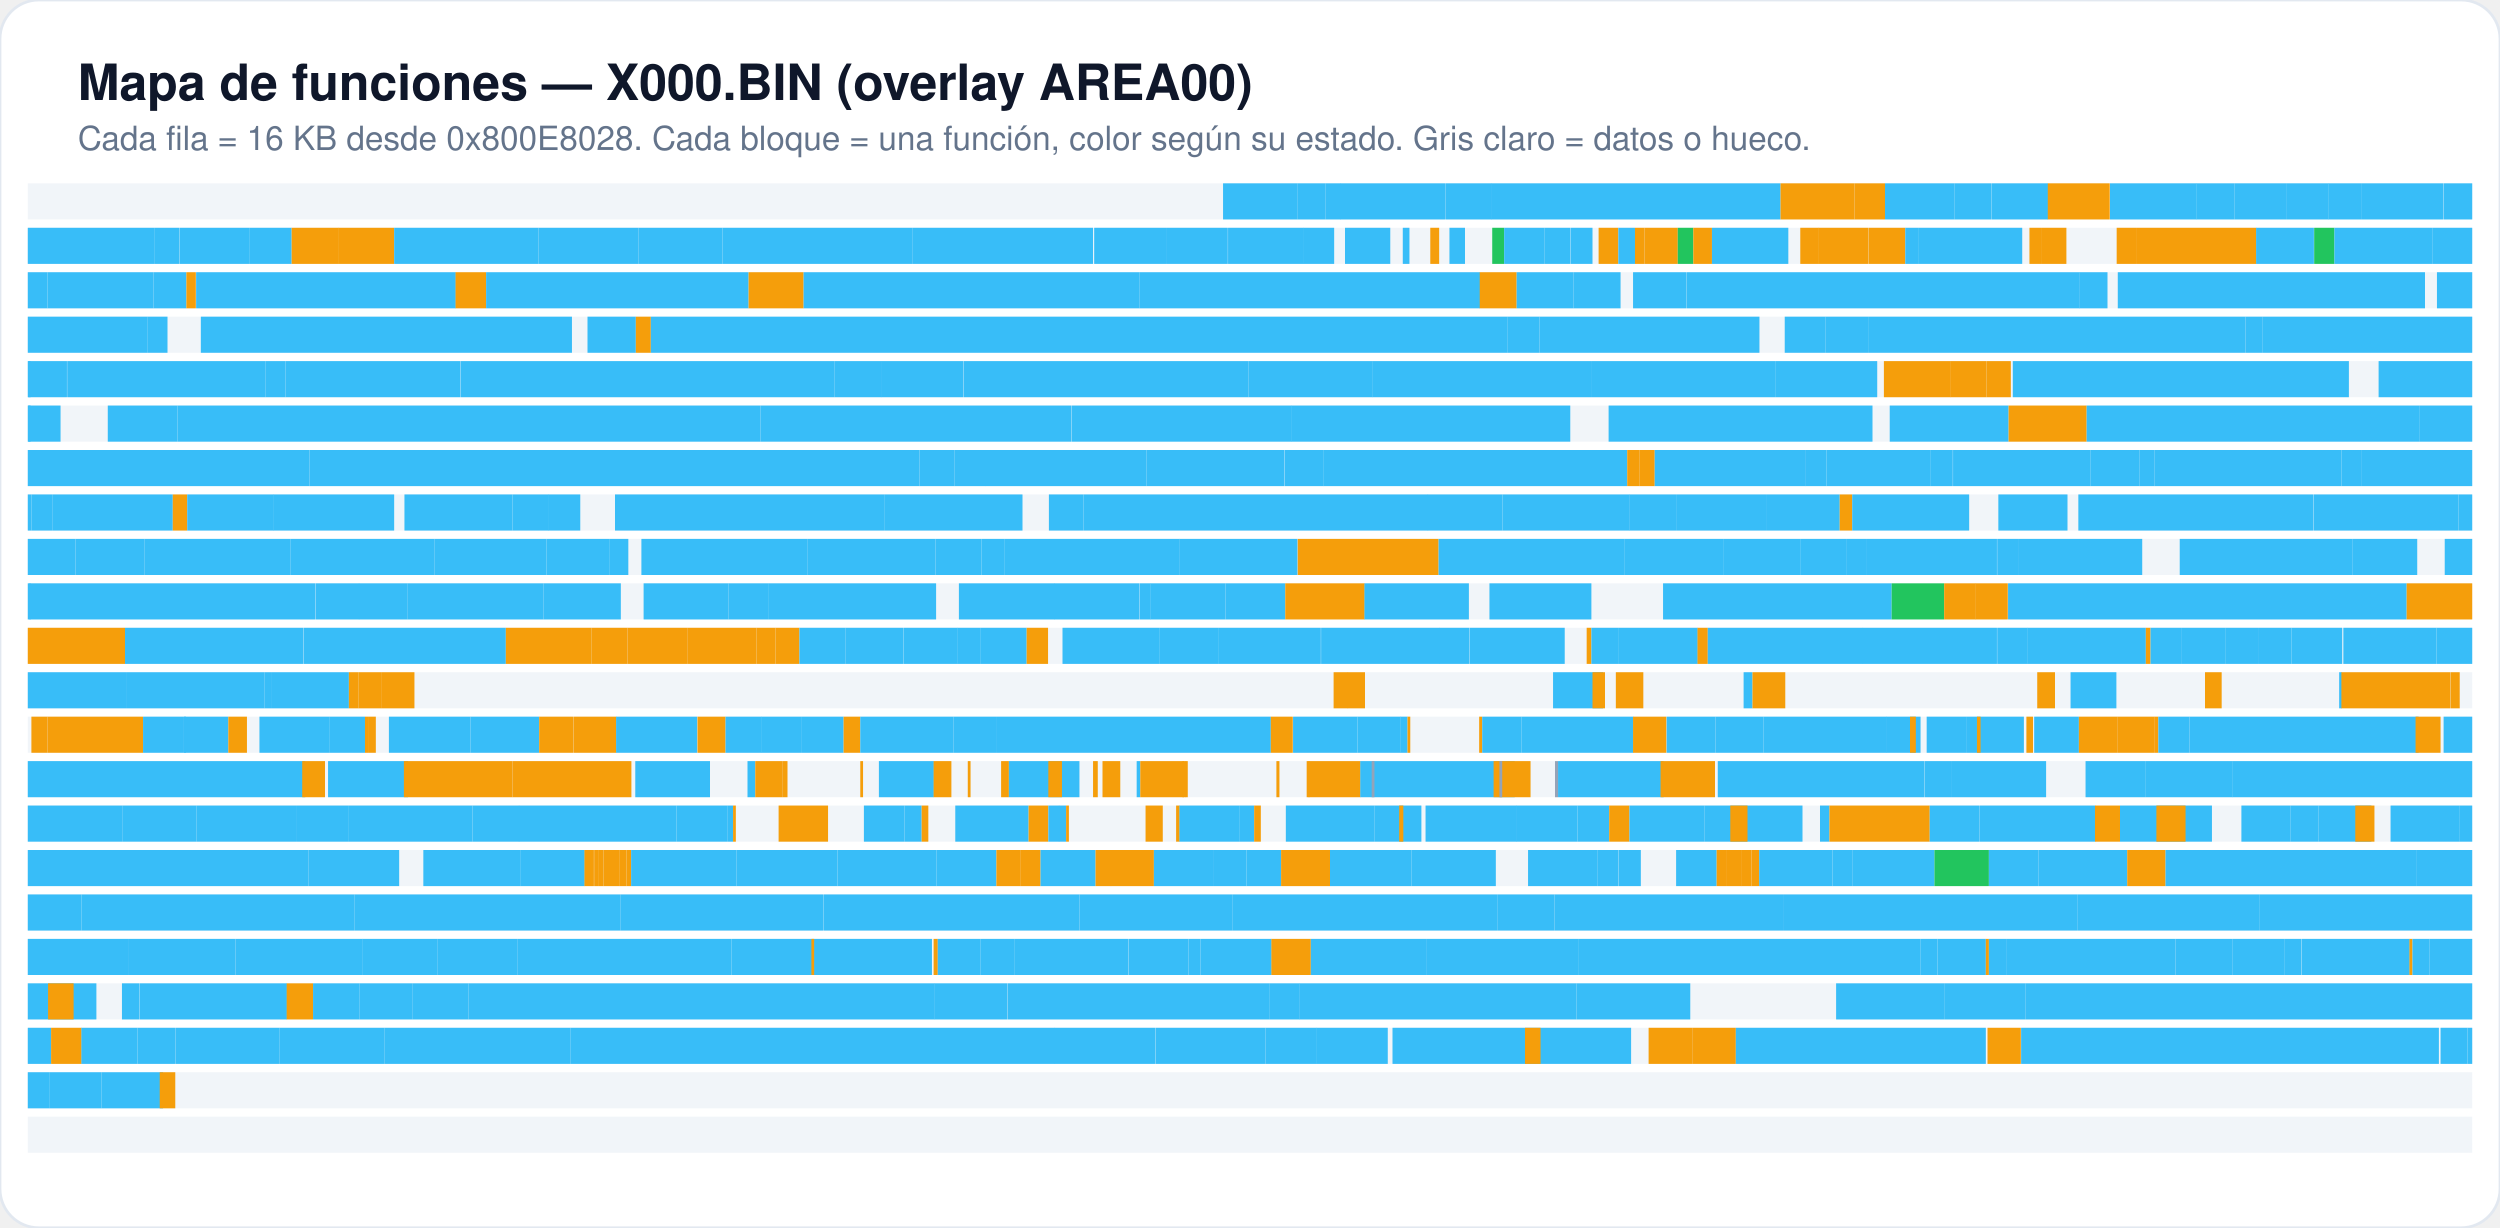
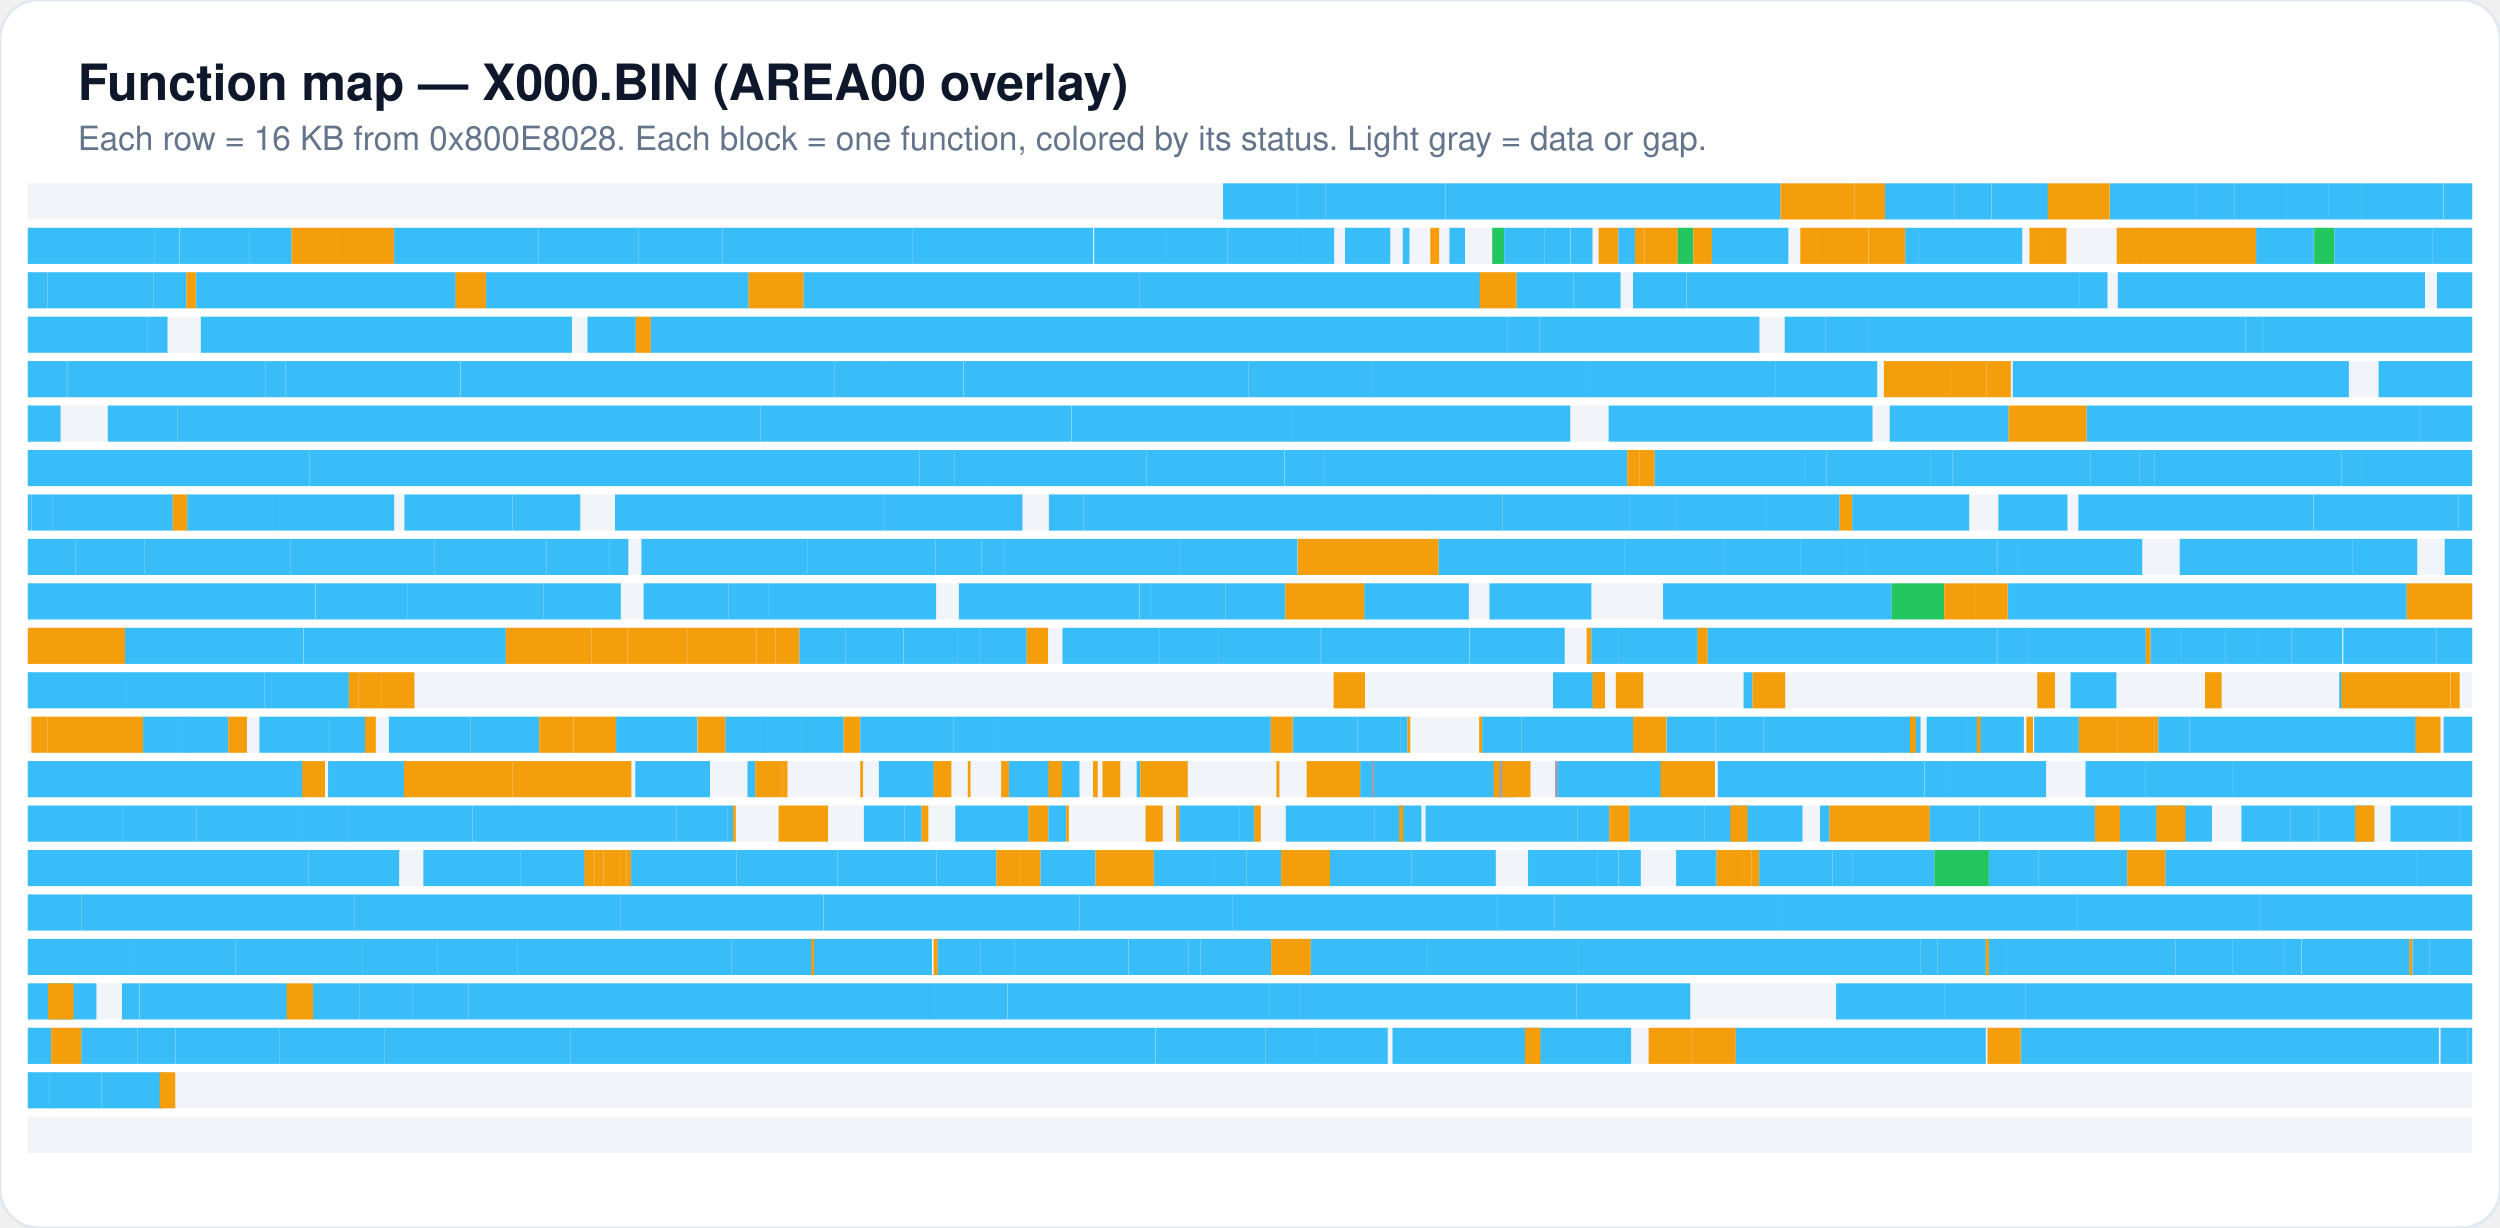
- <svg xmlns="http://www.w3.org/2000/svg" width="900" height="442" viewBox="0 0 900 442" role="img" aria-label="Mapa de X000.BIN (overlay AREA00)">
+ <svg xmlns="http://www.w3.org/2000/svg" width="900" height="442" viewBox="0 0 900 442" role="img" aria-label="Map of X000.BIN (AREA00 overlay)">
  <rect width="900" height="442" rx="14" fill="#ffffff" stroke="#e2e8f0" />
-   <text x="28" y="36" font-family="Segoe UI,Helvetica,Arial,sans-serif" font-size="18" font-weight="700" fill="#0f172a">Mapa de funciones — X000.BIN (overlay AREA00)</text>
-   <text x="28" y="54" font-family="Segoe UI,Helvetica,Arial,sans-serif" font-size="12" fill="#64748b">Cada fila = 16 KB desde 0x800E8028. Cada bloque = una función, color según su estado. Gris claro = datos o hueco.</text>
+   <text x="28" y="36" font-family="Segoe UI,Helvetica,Arial,sans-serif" font-size="18" font-weight="700" fill="#0f172a">Function map — X000.BIN (AREA00 overlay)</text>
+   <text x="28" y="54" font-family="Segoe UI,Helvetica,Arial,sans-serif" font-size="12" fill="#64748b">Each row = 16 KB from 0x800E8028. Each block = one function, colored by its status. Light gray = data or gap.</text>
  <rect x="10" y="66" width="880.0" height="13" fill="#f1f5f9" />
  <rect x="10" y="82" width="880.0" height="13" fill="#f1f5f9" />
  <rect x="10" y="98" width="880.0" height="13" fill="#f1f5f9" />
  <rect x="10" y="114" width="880.0" height="13" fill="#f1f5f9" />
  <rect x="10" y="130" width="880.0" height="13" fill="#f1f5f9" />
  <rect x="10" y="146" width="880.0" height="13" fill="#f1f5f9" />
  <rect x="10" y="162" width="880.0" height="13" fill="#f1f5f9" />
  <rect x="10" y="178" width="880.0" height="13" fill="#f1f5f9" />
  <rect x="10" y="194" width="880.0" height="13" fill="#f1f5f9" />
  <rect x="10" y="210" width="880.0" height="13" fill="#f1f5f9" />
  <rect x="10" y="226" width="880.0" height="13" fill="#f1f5f9" />
  <rect x="10" y="242" width="880.0" height="13" fill="#f1f5f9" />
  <rect x="10" y="258" width="880.0" height="13" fill="#f1f5f9" />
  <rect x="10" y="274" width="880.0" height="13" fill="#f1f5f9" />
  <rect x="10" y="290" width="880.0" height="13" fill="#f1f5f9" />
  <rect x="10" y="306" width="880.0" height="13" fill="#f1f5f9" />
  <rect x="10" y="322" width="880.0" height="13" fill="#f1f5f9" />
  <rect x="10" y="338" width="880.0" height="13" fill="#f1f5f9" />
  <rect x="10" y="354" width="880.0" height="13" fill="#f1f5f9" />
  <rect x="10" y="370" width="880.0" height="13" fill="#f1f5f9" />
  <rect x="10" y="386" width="880.0" height="13" fill="#f1f5f9" />
  <rect x="10" y="402" width="880.0" height="13" fill="#f1f5f9" />
  <rect x="440.3" y="66" width="26.9" height="13" fill="#38bdf8" />
  <rect x="467.2" y="66" width="9.9" height="13" fill="#38bdf8" />
  <rect x="477.1" y="66" width="5.4" height="13" fill="#38bdf8" />
  <rect x="482.4" y="66" width="37.8" height="13" fill="#38bdf8" />
  <rect x="520.3" y="66" width="16.8" height="13" fill="#38bdf8" />
  <rect x="537.0" y="66" width="104.0" height="13" fill="#38bdf8" />
  <rect x="641.0" y="66" width="26.6" height="13" fill="#f59e0b" />
  <rect x="667.6" y="66" width="11.0" height="13" fill="#f59e0b" />
  <rect x="678.6" y="66" width="25.1" height="13" fill="#38bdf8" />
  <rect x="703.7" y="66" width="13.3" height="13" fill="#38bdf8" />
  <rect x="717.1" y="66" width="20.2" height="13" fill="#38bdf8" />
  <rect x="737.2" y="66" width="22.3" height="13" fill="#f59e0b" />
  <rect x="759.6" y="66" width="31.2" height="13" fill="#38bdf8" />
  <rect x="790.7" y="66" width="13.8" height="13" fill="#38bdf8" />
  <rect x="804.5" y="66" width="18.5" height="13" fill="#38bdf8" />
  <rect x="823.0" y="66" width="15.3" height="13" fill="#38bdf8" />
  <rect x="838.2" y="66" width="11.8" height="13" fill="#38bdf8" />
  <rect x="850.0" y="66" width="29.6" height="13" fill="#38bdf8" />
  <rect x="879.7" y="66" width="10.3" height="13" fill="#38bdf8" />
  <rect x="10.0" y="82" width="45.5" height="13" fill="#38bdf8" />
  <rect x="55.5" y="82" width="9.0" height="13" fill="#38bdf8" />
  <rect x="64.6" y="82" width="25.1" height="13" fill="#38bdf8" />
  <rect x="89.7" y="82" width="15.3" height="13" fill="#38bdf8" />
  <rect x="105.0" y="82" width="17.0" height="13" fill="#f59e0b" />
  <rect x="121.9" y="82" width="20.0" height="13" fill="#f59e0b" />
  <rect x="141.9" y="82" width="52.0" height="13" fill="#38bdf8" />
  <rect x="193.9" y="82" width="35.9" height="13" fill="#38bdf8" />
  <rect x="229.8" y="82" width="30.3" height="13" fill="#38bdf8" />
  <rect x="260.1" y="82" width="68.3" height="13" fill="#38bdf8" />
  <rect x="328.4" y="82" width="65.1" height="13" fill="#38bdf8" />
  <rect x="393.9" y="82" width="26.2" height="13" fill="#38bdf8" />
  <rect x="420.1" y="82" width="21.9" height="13" fill="#38bdf8" />
  <rect x="442.1" y="82" width="27.1" height="13" fill="#38bdf8" />
  <rect x="469.1" y="82" width="11.2" height="13" fill="#38bdf8" />
  <rect x="484.2" y="82" width="16.3" height="13" fill="#38bdf8" />
  <rect x="505.0" y="82" width="2.4" height="13" fill="#38bdf8" />
  <rect x="514.9" y="82" width="3.2" height="13" fill="#f59e0b" />
  <rect x="521.8" y="82" width="5.6" height="13" fill="#38bdf8" />
  <rect x="537.2" y="82" width="4.3" height="13" fill="#22c55e" />
  <rect x="541.5" y="82" width="14.6" height="13" fill="#38bdf8" />
  <rect x="556.1" y="82" width="9.2" height="13" fill="#38bdf8" />
  <rect x="565.4" y="82" width="7.9" height="13" fill="#38bdf8" />
  <rect x="575.5" y="82" width="7.1" height="13" fill="#f59e0b" />
  <rect x="582.6" y="82" width="6.0" height="13" fill="#38bdf8" />
  <rect x="588.6" y="82" width="3.4" height="13" fill="#f59e0b" />
  <rect x="592.0" y="82" width="5.6" height="13" fill="#f59e0b" />
  <rect x="597.6" y="82" width="6.4" height="13" fill="#f59e0b" />
  <rect x="604.0" y="82" width="5.6" height="13" fill="#22c55e" />
  <rect x="609.6" y="82" width="6.7" height="13" fill="#f59e0b" />
  <rect x="616.3" y="82" width="27.5" height="13" fill="#38bdf8" />
  <rect x="648.1" y="82" width="6.7" height="13" fill="#f59e0b" />
  <rect x="654.7" y="82" width="18.0" height="13" fill="#f59e0b" />
  <rect x="672.8" y="82" width="13.1" height="13" fill="#f59e0b" />
  <rect x="685.9" y="82" width="4.9" height="13" fill="#38bdf8" />
  <rect x="690.8" y="82" width="25.6" height="13" fill="#38bdf8" />
  <rect x="716.4" y="82" width="11.6" height="13" fill="#38bdf8" />
  <rect x="730.6" y="82" width="4.5" height="13" fill="#f59e0b" />
  <rect x="735.1" y="82" width="8.8" height="13" fill="#f59e0b" />
  <rect x="762.0" y="82" width="7.3" height="13" fill="#f59e0b" />
  <rect x="769.3" y="82" width="43.0" height="13" fill="#f59e0b" />
  <rect x="812.2" y="82" width="20.8" height="13" fill="#38bdf8" />
  <rect x="833.1" y="82" width="7.3" height="13" fill="#22c55e" />
  <rect x="840.4" y="82" width="35.2" height="13" fill="#38bdf8" />
  <rect x="875.6" y="82" width="14.4" height="13" fill="#38bdf8" />
  <rect x="10.0" y="98" width="7.1" height="13" fill="#38bdf8" />
  <rect x="17.1" y="98" width="38.2" height="13" fill="#38bdf8" />
  <rect x="55.3" y="98" width="11.8" height="13" fill="#38bdf8" />
  <rect x="67.1" y="98" width="3.4" height="13" fill="#f59e0b" />
  <rect x="70.6" y="98" width="93.5" height="13" fill="#38bdf8" />
  <rect x="164.0" y="98" width="11.0" height="13" fill="#f59e0b" />
  <rect x="175.0" y="98" width="32.0" height="13" fill="#38bdf8" />
  <rect x="207.0" y="98" width="62.5" height="13" fill="#38bdf8" />
  <rect x="269.5" y="98" width="19.8" height="13" fill="#f59e0b" />
  <rect x="289.3" y="98" width="121.0" height="13" fill="#38bdf8" />
  <rect x="410.3" y="98" width="122.5" height="13" fill="#38bdf8" />
  <rect x="532.7" y="98" width="13.3" height="13" fill="#f59e0b" />
  <rect x="546.0" y="98" width="20.4" height="13" fill="#38bdf8" />
  <rect x="566.4" y="98" width="17.0" height="13" fill="#38bdf8" />
  <rect x="587.9" y="98" width="19.3" height="13" fill="#38bdf8" />
  <rect x="607.3" y="98" width="141.4" height="13" fill="#38bdf8" />
  <rect x="748.6" y="98" width="10.1" height="13" fill="#38bdf8" />
  <rect x="762.4" y="98" width="110.6" height="13" fill="#38bdf8" />
  <rect x="877.3" y="98" width="12.7" height="13" fill="#38bdf8" />
  <rect x="10.0" y="114" width="43.2" height="13" fill="#38bdf8" />
  <rect x="53.2" y="114" width="7.1" height="13" fill="#38bdf8" />
  <rect x="72.3" y="114" width="133.6" height="13" fill="#38bdf8" />
  <rect x="211.5" y="114" width="17.4" height="13" fill="#38bdf8" />
  <rect x="228.9" y="114" width="5.4" height="13" fill="#f59e0b" />
  <rect x="234.3" y="114" width="308.3" height="13" fill="#38bdf8" />
  <rect x="542.6" y="114" width="11.6" height="13" fill="#38bdf8" />
  <rect x="554.2" y="114" width="61.4" height="13" fill="#38bdf8" />
  <rect x="615.6" y="114" width="17.8" height="13" fill="#38bdf8" />
  <rect x="642.5" y="114" width="14.6" height="13" fill="#38bdf8" />
  <rect x="657.1" y="114" width="15.7" height="13" fill="#38bdf8" />
  <rect x="672.8" y="114" width="135.6" height="13" fill="#38bdf8" />
  <rect x="808.4" y="114" width="6.2" height="13" fill="#38bdf8" />
  <rect x="814.6" y="114" width="75.4" height="13" fill="#38bdf8" />
  <rect x="10.0" y="130" width="1.0" height="13" fill="#38bdf8" />
  <rect x="10.2" y="130" width="6.0" height="13" fill="#38bdf8" />
  <rect x="16.2" y="130" width="7.9" height="13" fill="#38bdf8" />
  <rect x="24.2" y="130" width="71.3" height="13" fill="#38bdf8" />
  <rect x="95.5" y="130" width="7.3" height="13" fill="#38bdf8" />
  <rect x="102.8" y="130" width="62.9" height="13" fill="#38bdf8" />
  <rect x="165.8" y="130" width="23.2" height="13" fill="#38bdf8" />
  <rect x="189.0" y="130" width="111.5" height="13" fill="#38bdf8" />
  <rect x="300.5" y="130" width="17.0" height="13" fill="#38bdf8" />
  <rect x="317.4" y="130" width="29.4" height="13" fill="#38bdf8" />
  <rect x="346.9" y="130" width="102.5" height="13" fill="#38bdf8" />
  <rect x="449.4" y="130" width="44.7" height="13" fill="#38bdf8" />
  <rect x="494.0" y="130" width="79.1" height="13" fill="#38bdf8" />
  <rect x="573.1" y="130" width="66.2" height="13" fill="#38bdf8" />
  <rect x="639.3" y="130" width="36.5" height="13" fill="#38bdf8" />
  <rect x="678.2" y="130" width="24.1" height="13" fill="#f59e0b" />
  <rect x="702.2" y="130" width="12.9" height="13" fill="#f59e0b" />
  <rect x="715.1" y="130" width="8.8" height="13" fill="#f59e0b" />
  <rect x="724.6" y="130" width="121.0" height="13" fill="#38bdf8" />
  <rect x="856.3" y="130" width="33.7" height="13" fill="#38bdf8" />
  <rect x="10.0" y="146" width="1.0" height="13" fill="#38bdf8" />
  <rect x="10.2" y="146" width="11.6" height="13" fill="#38bdf8" />
  <rect x="38.8" y="146" width="25.1" height="13" fill="#38bdf8" />
  <rect x="63.9" y="146" width="209.9" height="13" fill="#38bdf8" />
  <rect x="273.8" y="146" width="111.9" height="13" fill="#38bdf8" />
  <rect x="385.8" y="146" width="79.1" height="13" fill="#38bdf8" />
  <rect x="464.8" y="146" width="84.2" height="13" fill="#38bdf8" />
  <rect x="549.0" y="146" width="16.3" height="13" fill="#38bdf8" />
  <rect x="579.1" y="146" width="95.0" height="13" fill="#38bdf8" />
  <rect x="680.3" y="146" width="42.8" height="13" fill="#38bdf8" />
  <rect x="723.1" y="146" width="28.1" height="13" fill="#f59e0b" />
  <rect x="751.2" y="146" width="119.7" height="13" fill="#38bdf8" />
  <rect x="870.9" y="146" width="19.1" height="13" fill="#38bdf8" />
  <rect x="10.0" y="162" width="101.4" height="13" fill="#38bdf8" />
  <rect x="111.4" y="162" width="219.6" height="13" fill="#38bdf8" />
  <rect x="331.0" y="162" width="12.7" height="13" fill="#38bdf8" />
  <rect x="343.7" y="162" width="11.0" height="13" fill="#38bdf8" />
  <rect x="354.6" y="162" width="58.2" height="13" fill="#38bdf8" />
  <rect x="412.8" y="162" width="49.6" height="13" fill="#38bdf8" />
  <rect x="462.5" y="162" width="14.0" height="13" fill="#38bdf8" />
  <rect x="476.4" y="162" width="109.4" height="13" fill="#38bdf8" />
  <rect x="585.8" y="162" width="4.5" height="13" fill="#f59e0b" />
  <rect x="590.3" y="162" width="5.4" height="13" fill="#f59e0b" />
  <rect x="595.7" y="162" width="54.4" height="13" fill="#38bdf8" />
  <rect x="650.0" y="162" width="7.5" height="13" fill="#38bdf8" />
  <rect x="657.5" y="162" width="37.6" height="13" fill="#38bdf8" />
  <rect x="695.1" y="162" width="7.9" height="13" fill="#38bdf8" />
  <rect x="703.1" y="162" width="49.4" height="13" fill="#38bdf8" />
  <rect x="752.5" y="162" width="17.8" height="13" fill="#38bdf8" />
  <rect x="770.3" y="162" width="5.4" height="13" fill="#38bdf8" />
  <rect x="775.7" y="162" width="67.2" height="13" fill="#38bdf8" />
  <rect x="842.9" y="162" width="7.1" height="13" fill="#38bdf8" />
  <rect x="850.0" y="162" width="40.0" height="13" fill="#38bdf8" />
  <rect x="10.0" y="178" width="1.3" height="13" fill="#38bdf8" />
  <rect x="11.3" y="178" width="7.7" height="13" fill="#38bdf8" />
  <rect x="19.0" y="178" width="43.2" height="13" fill="#38bdf8" />
  <rect x="62.2" y="178" width="5.2" height="13" fill="#f59e0b" />
  <rect x="67.4" y="178" width="31.2" height="13" fill="#38bdf8" />
  <rect x="98.5" y="178" width="43.4" height="13" fill="#38bdf8" />
  <rect x="145.6" y="178" width="38.9" height="13" fill="#38bdf8" />
  <rect x="184.5" y="178" width="12.9" height="13" fill="#38bdf8" />
  <rect x="197.3" y="178" width="11.6" height="13" fill="#38bdf8" />
  <rect x="221.4" y="178" width="96.9" height="13" fill="#38bdf8" />
  <rect x="318.3" y="178" width="49.8" height="13" fill="#38bdf8" />
  <rect x="377.6" y="178" width="12.5" height="13" fill="#38bdf8" />
  <rect x="390.1" y="178" width="124.0" height="13" fill="#38bdf8" />
  <rect x="514.0" y="178" width="26.9" height="13" fill="#38bdf8" />
  <rect x="540.9" y="178" width="45.8" height="13" fill="#38bdf8" />
  <rect x="586.6" y="178" width="16.8" height="13" fill="#38bdf8" />
  <rect x="603.4" y="178" width="32.7" height="13" fill="#38bdf8" />
  <rect x="636.1" y="178" width="26.2" height="13" fill="#38bdf8" />
  <rect x="662.3" y="178" width="4.5" height="13" fill="#f59e0b" />
  <rect x="666.8" y="178" width="42.1" height="13" fill="#38bdf8" />
  <rect x="719.4" y="178" width="24.9" height="13" fill="#38bdf8" />
  <rect x="748.2" y="178" width="84.6" height="13" fill="#38bdf8" />
  <rect x="832.9" y="178" width="52.2" height="13" fill="#38bdf8" />
  <rect x="885.1" y="178" width="4.9" height="13" fill="#38bdf8" />
  <rect x="10.0" y="194" width="17.2" height="13" fill="#38bdf8" />
  <rect x="27.2" y="194" width="24.9" height="13" fill="#38bdf8" />
  <rect x="52.1" y="194" width="52.4" height="13" fill="#38bdf8" />
  <rect x="104.5" y="194" width="52.0" height="13" fill="#38bdf8" />
  <rect x="156.5" y="194" width="40.2" height="13" fill="#38bdf8" />
  <rect x="196.7" y="194" width="22.6" height="13" fill="#38bdf8" />
  <rect x="219.3" y="194" width="6.9" height="13" fill="#38bdf8" />
  <rect x="230.9" y="194" width="59.9" height="13" fill="#38bdf8" />
  <rect x="290.8" y="194" width="46.0" height="13" fill="#38bdf8" />
  <rect x="336.8" y="194" width="16.5" height="13" fill="#38bdf8" />
  <rect x="353.3" y="194" width="8.2" height="13" fill="#38bdf8" />
  <rect x="361.5" y="194" width="63.2" height="13" fill="#38bdf8" />
  <rect x="424.6" y="194" width="42.5" height="13" fill="#38bdf8" />
  <rect x="467.2" y="194" width="50.7" height="13" fill="#f59e0b" />
  <rect x="517.9" y="194" width="66.8" height="13" fill="#38bdf8" />
  <rect x="584.7" y="194" width="35.9" height="13" fill="#38bdf8" />
  <rect x="620.6" y="194" width="27.7" height="13" fill="#38bdf8" />
  <rect x="648.3" y="194" width="16.3" height="13" fill="#38bdf8" />
  <rect x="664.6" y="194" width="7.5" height="13" fill="#38bdf8" />
  <rect x="672.1" y="194" width="46.8" height="13" fill="#38bdf8" />
  <rect x="719.0" y="194" width="7.5" height="13" fill="#38bdf8" />
  <rect x="726.5" y="194" width="44.7" height="13" fill="#38bdf8" />
  <rect x="784.7" y="194" width="62.3" height="13" fill="#38bdf8" />
  <rect x="847.0" y="194" width="23.2" height="13" fill="#38bdf8" />
  <rect x="880.1" y="194" width="9.9" height="13" fill="#38bdf8" />
  <rect x="10.0" y="210" width="1.0" height="13" fill="#38bdf8" />
  <rect x="10.6" y="210" width="102.9" height="13" fill="#38bdf8" />
  <rect x="113.6" y="210" width="15.7" height="13" fill="#38bdf8" />
  <rect x="129.2" y="210" width="17.4" height="13" fill="#38bdf8" />
  <rect x="146.6" y="210" width="49.0" height="13" fill="#38bdf8" />
  <rect x="195.6" y="210" width="27.9" height="13" fill="#38bdf8" />
  <rect x="231.7" y="210" width="30.5" height="13" fill="#38bdf8" />
  <rect x="262.2" y="210" width="14.6" height="13" fill="#38bdf8" />
  <rect x="276.8" y="210" width="60.2" height="13" fill="#38bdf8" />
  <rect x="345.2" y="210" width="34.6" height="13" fill="#38bdf8" />
  <rect x="379.7" y="210" width="30.5" height="13" fill="#38bdf8" />
  <rect x="410.3" y="210" width="3.9" height="13" fill="#38bdf8" />
  <rect x="414.1" y="210" width="27.1" height="13" fill="#38bdf8" />
  <rect x="441.2" y="210" width="21.5" height="13" fill="#38bdf8" />
  <rect x="462.7" y="210" width="28.6" height="13" fill="#f59e0b" />
  <rect x="491.2" y="210" width="37.6" height="13" fill="#38bdf8" />
  <rect x="536.2" y="210" width="36.7" height="13" fill="#38bdf8" />
  <rect x="598.7" y="210" width="82.3" height="13" fill="#38bdf8" />
  <rect x="681.0" y="210" width="18.9" height="13" fill="#22c55e" />
  <rect x="699.9" y="210" width="11.4" height="13" fill="#f59e0b" />
  <rect x="711.2" y="210" width="11.6" height="13" fill="#f59e0b" />
  <rect x="722.9" y="210" width="143.5" height="13" fill="#38bdf8" />
  <rect x="866.4" y="210" width="23.6" height="13" fill="#f59e0b" />
  <rect x="10.0" y="226" width="35.0" height="13" fill="#f59e0b" />
  <rect x="45.0" y="226" width="64.2" height="13" fill="#38bdf8" />
  <rect x="109.3" y="226" width="72.8" height="13" fill="#38bdf8" />
  <rect x="182.1" y="226" width="30.9" height="13" fill="#f59e0b" />
  <rect x="213.0" y="226" width="12.9" height="13" fill="#f59e0b" />
  <rect x="225.9" y="226" width="21.5" height="13" fill="#f59e0b" />
  <rect x="247.4" y="226" width="24.9" height="13" fill="#f59e0b" />
  <rect x="272.3" y="226" width="6.9" height="13" fill="#f59e0b" />
  <rect x="279.2" y="226" width="8.6" height="13" fill="#f59e0b" />
  <rect x="287.8" y="226" width="16.5" height="13" fill="#38bdf8" />
  <rect x="304.3" y="226" width="20.8" height="13" fill="#38bdf8" />
  <rect x="325.2" y="226" width="19.6" height="13" fill="#38bdf8" />
  <rect x="344.7" y="226" width="8.4" height="13" fill="#38bdf8" />
  <rect x="353.1" y="226" width="16.5" height="13" fill="#38bdf8" />
  <rect x="369.6" y="226" width="7.7" height="13" fill="#f59e0b" />
  <rect x="382.5" y="226" width="34.8" height="13" fill="#38bdf8" />
  <rect x="417.3" y="226" width="21.5" height="13" fill="#38bdf8" />
  <rect x="438.8" y="226" width="36.7" height="13" fill="#38bdf8" />
  <rect x="475.6" y="226" width="42.8" height="13" fill="#38bdf8" />
  <rect x="518.3" y="226" width="10.7" height="13" fill="#38bdf8" />
  <rect x="529.1" y="226" width="34.2" height="13" fill="#38bdf8" />
  <rect x="571.2" y="226" width="1.7" height="13" fill="#f59e0b" />
  <rect x="572.9" y="226" width="9.9" height="13" fill="#38bdf8" />
  <rect x="582.8" y="226" width="28.4" height="13" fill="#38bdf8" />
  <rect x="611.1" y="226" width="3.7" height="13" fill="#f59e0b" />
  <rect x="614.8" y="226" width="55.9" height="13" fill="#38bdf8" />
  <rect x="670.6" y="226" width="48.3" height="13" fill="#38bdf8" />
  <rect x="719.0" y="226" width="11.0" height="13" fill="#38bdf8" />
  <rect x="729.9" y="226" width="38.7" height="13" fill="#38bdf8" />
  <rect x="768.6" y="226" width="3.9" height="13" fill="#38bdf8" />
  <rect x="772.5" y="226" width="1.7" height="13" fill="#f59e0b" />
  <rect x="774.2" y="226" width="11.0" height="13" fill="#38bdf8" />
  <rect x="785.2" y="226" width="16.1" height="13" fill="#38bdf8" />
  <rect x="801.3" y="226" width="11.6" height="13" fill="#38bdf8" />
  <rect x="812.9" y="226" width="12.0" height="13" fill="#38bdf8" />
  <rect x="824.9" y="226" width="18.3" height="13" fill="#38bdf8" />
  <rect x="843.6" y="226" width="33.5" height="13" fill="#38bdf8" />
  <rect x="877.1" y="226" width="12.9" height="13" fill="#38bdf8" />
  <rect x="10.0" y="242" width="35.7" height="13" fill="#38bdf8" />
  <rect x="45.7" y="242" width="49.6" height="13" fill="#38bdf8" />
  <rect x="95.3" y="242" width="2.6" height="13" fill="#38bdf8" />
  <rect x="97.9" y="242" width="27.7" height="13" fill="#38bdf8" />
  <rect x="125.6" y="242" width="3.4" height="13" fill="#f59e0b" />
  <rect x="129.0" y="242" width="8.2" height="13" fill="#f59e0b" />
  <rect x="137.2" y="242" width="8.6" height="13" fill="#f59e0b" />
  <rect x="145.8" y="242" width="3.4" height="13" fill="#f59e0b" />
  <rect x="480.1" y="242" width="5.2" height="13" fill="#f59e0b" />
  <rect x="485.2" y="242" width="6.2" height="13" fill="#f59e0b" />
  <rect x="559.1" y="242" width="18.0" height="13" fill="#38bdf8" />
  <rect x="573.3" y="242" width="4.5" height="13" fill="#f59e0b" />
  <rect x="581.7" y="242" width="9.9" height="13" fill="#f59e0b" />
  <rect x="627.7" y="242" width="3.2" height="13" fill="#38bdf8" />
  <rect x="630.9" y="242" width="11.8" height="13" fill="#f59e0b" />
  <rect x="733.4" y="242" width="6.4" height="13" fill="#f59e0b" />
  <rect x="745.4" y="242" width="16.5" height="13" fill="#38bdf8" />
  <rect x="793.8" y="242" width="6.0" height="13" fill="#f59e0b" />
  <rect x="842.1" y="242" width="1.0" height="13" fill="#38bdf8" />
  <rect x="842.9" y="242" width="39.3" height="13" fill="#f59e0b" />
  <rect x="882.3" y="242" width="3.2" height="13" fill="#f59e0b" />
  <rect x="11.3" y="258" width="5.8" height="13" fill="#f59e0b" />
  <rect x="17.1" y="258" width="34.4" height="13" fill="#f59e0b" />
  <rect x="51.5" y="258" width="14.4" height="13" fill="#38bdf8" />
  <rect x="65.9" y="258" width="1.0" height="13" fill="#38bdf8" />
  <rect x="66.3" y="258" width="15.9" height="13" fill="#38bdf8" />
  <rect x="82.2" y="258" width="6.7" height="13" fill="#f59e0b" />
  <rect x="93.4" y="258" width="25.1" height="13" fill="#38bdf8" />
  <rect x="118.5" y="258" width="12.9" height="13" fill="#38bdf8" />
  <rect x="131.4" y="258" width="1.1" height="13" fill="#f59e0b" />
  <rect x="132.5" y="258" width="2.8" height="13" fill="#f59e0b" />
  <rect x="140.0" y="258" width="29.4" height="13" fill="#38bdf8" />
  <rect x="169.4" y="258" width="24.7" height="13" fill="#38bdf8" />
  <rect x="194.1" y="258" width="12.2" height="13" fill="#f59e0b" />
  <rect x="206.4" y="258" width="15.5" height="13" fill="#f59e0b" />
  <rect x="221.8" y="258" width="29.2" height="13" fill="#38bdf8" />
  <rect x="251.1" y="258" width="10.1" height="13" fill="#f59e0b" />
  <rect x="261.2" y="258" width="12.9" height="13" fill="#38bdf8" />
  <rect x="274.0" y="258" width="14.4" height="13" fill="#38bdf8" />
  <rect x="288.4" y="258" width="15.3" height="13" fill="#38bdf8" />
  <rect x="303.7" y="258" width="6.0" height="13" fill="#f59e0b" />
  <rect x="309.7" y="258" width="33.5" height="13" fill="#38bdf8" />
  <rect x="343.2" y="258" width="15.7" height="13" fill="#38bdf8" />
  <rect x="358.9" y="258" width="98.6" height="13" fill="#38bdf8" />
  <rect x="457.5" y="258" width="7.9" height="13" fill="#f59e0b" />
  <rect x="465.5" y="258" width="23.2" height="13" fill="#38bdf8" />
  <rect x="488.7" y="258" width="15.5" height="13" fill="#38bdf8" />
  <rect x="504.1" y="258" width="2.6" height="13" fill="#38bdf8" />
  <rect x="506.7" y="258" width="1.0" height="13" fill="#f59e0b" />
  <rect x="532.5" y="258" width="1.1" height="13" fill="#f59e0b" />
  <rect x="533.6" y="258" width="14.2" height="13" fill="#38bdf8" />
  <rect x="547.8" y="258" width="40.2" height="13" fill="#38bdf8" />
  <rect x="587.9" y="258" width="12.0" height="13" fill="#f59e0b" />
  <rect x="600.0" y="258" width="17.6" height="13" fill="#38bdf8" />
  <rect x="617.6" y="258" width="17.2" height="13" fill="#38bdf8" />
  <rect x="634.8" y="258" width="44.5" height="13" fill="#38bdf8" />
  <rect x="679.2" y="258" width="12.2" height="13" fill="#38bdf8" />
  <rect x="687.6" y="258" width="2.1" height="13" fill="#f59e0b" />
  <rect x="693.6" y="258" width="14.2" height="13" fill="#38bdf8" />
  <rect x="707.8" y="258" width="20.8" height="13" fill="#38bdf8" />
  <rect x="711.7" y="258" width="1.3" height="13" fill="#f59e0b" />
  <rect x="729.5" y="258" width="2.4" height="13" fill="#f59e0b" />
  <rect x="732.3" y="258" width="16.1" height="13" fill="#38bdf8" />
  <rect x="748.4" y="258" width="14.0" height="13" fill="#f59e0b" />
  <rect x="762.4" y="258" width="13.1" height="13" fill="#f59e0b" />
  <rect x="775.5" y="258" width="1.5" height="13" fill="#f59e0b" />
  <rect x="777.0" y="258" width="11.2" height="13" fill="#38bdf8" />
  <rect x="788.2" y="258" width="82.5" height="13" fill="#38bdf8" />
  <rect x="869.6" y="258" width="9.0" height="13" fill="#f59e0b" />
  <rect x="879.7" y="258" width="10.3" height="13" fill="#38bdf8" />
  <rect x="10.0" y="274" width="99.9" height="13" fill="#38bdf8" />
  <rect x="108.8" y="274" width="8.2" height="13" fill="#f59e0b" />
  <rect x="118.1" y="274" width="28.8" height="13" fill="#38bdf8" />
  <rect x="145.4" y="274" width="39.1" height="13" fill="#f59e0b" />
  <rect x="184.5" y="274" width="42.8" height="13" fill="#f59e0b" />
  <rect x="228.7" y="274" width="26.9" height="13" fill="#38bdf8" />
  <rect x="269.1" y="274" width="2.8" height="13" fill="#38bdf8" />
  <rect x="271.9" y="274" width="9.9" height="13" fill="#f59e0b" />
  <rect x="281.8" y="274" width="1.7" height="13" fill="#f59e0b" />
  <rect x="309.7" y="274" width="1.0" height="13" fill="#f59e0b" />
  <rect x="316.4" y="274" width="19.8" height="13" fill="#38bdf8" />
  <rect x="336.1" y="274" width="6.4" height="13" fill="#f59e0b" />
  <rect x="348.4" y="274" width="1.0" height="13" fill="#f59e0b" />
  <rect x="360.4" y="274" width="2.8" height="13" fill="#f59e0b" />
  <rect x="363.2" y="274" width="25.4" height="13" fill="#38bdf8" />
  <rect x="377.4" y="274" width="4.9" height="13" fill="#f59e0b" />
  <rect x="393.5" y="274" width="1.7" height="13" fill="#f59e0b" />
  <rect x="396.9" y="274" width="6.4" height="13" fill="#f59e0b" />
  <rect x="409.2" y="274" width="1.3" height="13" fill="#38bdf8" />
  <rect x="410.5" y="274" width="15.7" height="13" fill="#f59e0b" />
  <rect x="425.7" y="274" width="1.0" height="13" fill="#f59e0b" />
  <rect x="426.6" y="274" width="1.0" height="13" fill="#f59e0b" />
  <rect x="459.5" y="274" width="1.1" height="13" fill="#f59e0b" />
  <rect x="470.4" y="274" width="1.0" height="13" fill="#f59e0b" />
  <rect x="471.1" y="274" width="18.7" height="13" fill="#f59e0b" />
  <rect x="489.7" y="274" width="55.6" height="13" fill="#38bdf8" />
  <rect x="493.8" y="274" width="1.0" height="13" fill="#94a3b8" />
  <rect x="537.7" y="274" width="13.3" height="13" fill="#f59e0b" />
  <rect x="539.8" y="274" width="1.0" height="13" fill="#94a3b8" />
  <rect x="559.8" y="274" width="1.1" height="13" fill="#94a3b8" />
  <rect x="560.9" y="274" width="38.0" height="13" fill="#38bdf8" />
  <rect x="597.8" y="274" width="19.6" height="13" fill="#f59e0b" />
  <rect x="618.4" y="274" width="74.3" height="13" fill="#38bdf8" />
  <rect x="692.8" y="274" width="9.9" height="13" fill="#38bdf8" />
  <rect x="702.7" y="274" width="33.9" height="13" fill="#38bdf8" />
  <rect x="750.8" y="274" width="21.7" height="13" fill="#38bdf8" />
  <rect x="772.5" y="274" width="31.2" height="13" fill="#38bdf8" />
  <rect x="803.6" y="274" width="86.4" height="13" fill="#38bdf8" />
  <rect x="10.0" y="290" width="17.0" height="13" fill="#38bdf8" />
  <rect x="27.0" y="290" width="17.2" height="13" fill="#38bdf8" />
  <rect x="44.2" y="290" width="26.6" height="13" fill="#38bdf8" />
  <rect x="70.8" y="290" width="36.1" height="13" fill="#38bdf8" />
  <rect x="106.9" y="290" width="18.7" height="13" fill="#38bdf8" />
  <rect x="125.6" y="290" width="44.5" height="13" fill="#38bdf8" />
  <rect x="170.1" y="290" width="16.8" height="13" fill="#38bdf8" />
  <rect x="186.8" y="290" width="56.7" height="13" fill="#38bdf8" />
  <rect x="243.5" y="290" width="18.5" height="13" fill="#38bdf8" />
  <rect x="262.0" y="290" width="1.9" height="13" fill="#38bdf8" />
  <rect x="263.9" y="290" width="1.0" height="13" fill="#f59e0b" />
  <rect x="280.3" y="290" width="17.8" height="13" fill="#f59e0b" />
  <rect x="311.0" y="290" width="14.6" height="13" fill="#38bdf8" />
  <rect x="325.6" y="290" width="6.2" height="13" fill="#38bdf8" />
  <rect x="331.8" y="290" width="2.4" height="13" fill="#f59e0b" />
  <rect x="343.9" y="290" width="26.4" height="13" fill="#38bdf8" />
  <rect x="370.3" y="290" width="7.1" height="13" fill="#f59e0b" />
  <rect x="377.4" y="290" width="3.9" height="13" fill="#38bdf8" />
  <rect x="381.2" y="290" width="2.6" height="13" fill="#38bdf8" />
  <rect x="383.8" y="290" width="1.0" height="13" fill="#f59e0b" />
  <rect x="412.4" y="290" width="6.2" height="13" fill="#f59e0b" />
  <rect x="423.4" y="290" width="1.3" height="13" fill="#f59e0b" />
  <rect x="424.6" y="290" width="21.5" height="13" fill="#38bdf8" />
  <rect x="446.1" y="290" width="5.4" height="13" fill="#38bdf8" />
  <rect x="451.5" y="290" width="2.4" height="13" fill="#f59e0b" />
  <rect x="462.9" y="290" width="32.0" height="13" fill="#38bdf8" />
  <rect x="494.9" y="290" width="16.8" height="13" fill="#38bdf8" />
  <rect x="503.7" y="290" width="1.5" height="13" fill="#f59e0b" />
  <rect x="513.2" y="290" width="32.9" height="13" fill="#38bdf8" />
  <rect x="546.0" y="290" width="21.9" height="13" fill="#38bdf8" />
  <rect x="567.9" y="290" width="11.4" height="13" fill="#38bdf8" />
  <rect x="579.3" y="290" width="3.9" height="13" fill="#f59e0b" />
  <rect x="583.2" y="290" width="3.4" height="13" fill="#f59e0b" />
  <rect x="586.6" y="290" width="27.1" height="13" fill="#38bdf8" />
  <rect x="613.7" y="290" width="35.2" height="13" fill="#38bdf8" />
  <rect x="622.9" y="290" width="6.2" height="13" fill="#f59e0b" />
  <rect x="655.2" y="290" width="3.4" height="13" fill="#38bdf8" />
  <rect x="658.6" y="290" width="36.1" height="13" fill="#f59e0b" />
  <rect x="694.7" y="290" width="18.0" height="13" fill="#38bdf8" />
  <rect x="712.8" y="290" width="41.5" height="13" fill="#38bdf8" />
  <rect x="754.2" y="290" width="9.0" height="13" fill="#f59e0b" />
  <rect x="763.2" y="290" width="33.1" height="13" fill="#38bdf8" />
  <rect x="776.3" y="290" width="10.5" height="13" fill="#f59e0b" />
  <rect x="806.9" y="290" width="17.6" height="13" fill="#38bdf8" />
  <rect x="824.5" y="290" width="10.1" height="13" fill="#38bdf8" />
  <rect x="834.6" y="290" width="19.1" height="13" fill="#38bdf8" />
  <rect x="847.9" y="290" width="6.9" height="13" fill="#f59e0b" />
  <rect x="860.6" y="290" width="24.7" height="13" fill="#38bdf8" />
  <rect x="885.3" y="290" width="4.7" height="13" fill="#38bdf8" />
  <rect x="10.0" y="306" width="101.0" height="13" fill="#38bdf8" />
  <rect x="111.0" y="306" width="32.7" height="13" fill="#38bdf8" />
  <rect x="152.4" y="306" width="16.8" height="13" fill="#38bdf8" />
  <rect x="169.2" y="306" width="18.3" height="13" fill="#38bdf8" />
  <rect x="187.5" y="306" width="23.0" height="13" fill="#38bdf8" />
  <rect x="210.4" y="306" width="3.4" height="13" fill="#f59e0b" />
  <rect x="213.9" y="306" width="1.7" height="13" fill="#f59e0b" />
  <rect x="215.6" y="306" width="1.7" height="13" fill="#f59e0b" />
  <rect x="217.3" y="306" width="5.6" height="13" fill="#f59e0b" />
  <rect x="222.9" y="306" width="2.6" height="13" fill="#f59e0b" />
  <rect x="225.5" y="306" width="1.7" height="13" fill="#f59e0b" />
  <rect x="227.2" y="306" width="38.0" height="13" fill="#38bdf8" />
  <rect x="265.2" y="306" width="36.3" height="13" fill="#38bdf8" />
  <rect x="301.5" y="306" width="35.7" height="13" fill="#38bdf8" />
  <rect x="337.2" y="306" width="21.5" height="13" fill="#38bdf8" />
  <rect x="358.7" y="306" width="8.8" height="13" fill="#f59e0b" />
  <rect x="367.5" y="306" width="7.1" height="13" fill="#f59e0b" />
  <rect x="374.6" y="306" width="19.8" height="13" fill="#38bdf8" />
  <rect x="394.4" y="306" width="5.6" height="13" fill="#f59e0b" />
  <rect x="399.9" y="306" width="15.5" height="13" fill="#f59e0b" />
  <rect x="415.4" y="306" width="21.3" height="13" fill="#38bdf8" />
  <rect x="436.7" y="306" width="12.0" height="13" fill="#38bdf8" />
  <rect x="448.7" y="306" width="12.5" height="13" fill="#38bdf8" />
  <rect x="461.2" y="306" width="8.6" height="13" fill="#f59e0b" />
  <rect x="469.8" y="306" width="9.0" height="13" fill="#f59e0b" />
  <rect x="478.8" y="306" width="29.4" height="13" fill="#38bdf8" />
  <rect x="508.2" y="306" width="30.3" height="13" fill="#38bdf8" />
  <rect x="550.1" y="306" width="24.9" height="13" fill="#38bdf8" />
  <rect x="575.0" y="306" width="7.7" height="13" fill="#38bdf8" />
  <rect x="582.8" y="306" width="7.9" height="13" fill="#38bdf8" />
  <rect x="603.4" y="306" width="14.6" height="13" fill="#38bdf8" />
  <rect x="618.0" y="306" width="3.7" height="13" fill="#f59e0b" />
  <rect x="621.7" y="306" width="5.2" height="13" fill="#f59e0b" />
  <rect x="626.8" y="306" width="3.7" height="13" fill="#f59e0b" />
  <rect x="630.5" y="306" width="2.8" height="13" fill="#f59e0b" />
  <rect x="633.3" y="306" width="26.4" height="13" fill="#38bdf8" />
  <rect x="659.7" y="306" width="7.1" height="13" fill="#38bdf8" />
  <rect x="666.8" y="306" width="29.6" height="13" fill="#38bdf8" />
  <rect x="696.4" y="306" width="19.6" height="13" fill="#22c55e" />
  <rect x="716.0" y="306" width="17.8" height="13" fill="#38bdf8" />
  <rect x="733.8" y="306" width="15.0" height="13" fill="#38bdf8" />
  <rect x="748.8" y="306" width="17.0" height="13" fill="#38bdf8" />
  <rect x="765.8" y="306" width="13.8" height="13" fill="#f59e0b" />
  <rect x="779.6" y="306" width="90.2" height="13" fill="#38bdf8" />
  <rect x="869.8" y="306" width="20.2" height="13" fill="#38bdf8" />
  <rect x="10.0" y="322" width="19.3" height="13" fill="#38bdf8" />
  <rect x="29.3" y="322" width="98.4" height="13" fill="#38bdf8" />
  <rect x="127.7" y="322" width="95.6" height="13" fill="#38bdf8" />
  <rect x="223.3" y="322" width="73.0" height="13" fill="#38bdf8" />
  <rect x="296.4" y="322" width="92.2" height="13" fill="#38bdf8" />
  <rect x="388.6" y="322" width="55.2" height="13" fill="#38bdf8" />
  <rect x="443.8" y="322" width="95.4" height="13" fill="#38bdf8" />
  <rect x="539.2" y="322" width="20.4" height="13" fill="#38bdf8" />
  <rect x="559.6" y="322" width="82.3" height="13" fill="#38bdf8" />
  <rect x="641.9" y="322" width="105.9" height="13" fill="#38bdf8" />
  <rect x="747.8" y="322" width="65.5" height="13" fill="#38bdf8" />
  <rect x="813.3" y="322" width="76.7" height="13" fill="#38bdf8" />
  <rect x="10.0" y="338" width="36.1" height="13" fill="#38bdf8" />
  <rect x="46.1" y="338" width="38.7" height="13" fill="#38bdf8" />
  <rect x="84.8" y="338" width="45.8" height="13" fill="#38bdf8" />
  <rect x="130.5" y="338" width="27.1" height="13" fill="#38bdf8" />
  <rect x="157.6" y="338" width="28.6" height="13" fill="#38bdf8" />
  <rect x="186.2" y="338" width="77.1" height="13" fill="#38bdf8" />
  <rect x="263.3" y="338" width="72.2" height="13" fill="#38bdf8" />
  <rect x="292.1" y="338" width="1.0" height="13" fill="#f59e0b" />
  <rect x="336.1" y="338" width="1.5" height="13" fill="#f59e0b" />
  <rect x="337.6" y="338" width="15.3" height="13" fill="#38bdf8" />
  <rect x="352.9" y="338" width="12.2" height="13" fill="#38bdf8" />
  <rect x="365.1" y="338" width="41.2" height="13" fill="#38bdf8" />
  <rect x="406.4" y="338" width="21.5" height="13" fill="#38bdf8" />
  <rect x="427.9" y="338" width="4.3" height="13" fill="#38bdf8" />
  <rect x="432.2" y="338" width="25.6" height="13" fill="#38bdf8" />
  <rect x="457.7" y="338" width="14.2" height="13" fill="#f59e0b" />
  <rect x="471.9" y="338" width="41.5" height="13" fill="#38bdf8" />
  <rect x="513.4" y="338" width="55.0" height="13" fill="#38bdf8" />
  <rect x="568.4" y="338" width="63.4" height="13" fill="#38bdf8" />
  <rect x="631.8" y="338" width="59.5" height="13" fill="#38bdf8" />
  <rect x="691.3" y="338" width="6.2" height="13" fill="#38bdf8" />
  <rect x="697.5" y="338" width="17.4" height="13" fill="#38bdf8" />
  <rect x="714.9" y="338" width="1.1" height="13" fill="#f59e0b" />
  <rect x="716.0" y="338" width="6.2" height="13" fill="#38bdf8" />
  <rect x="722.2" y="338" width="61.0" height="13" fill="#38bdf8" />
  <rect x="783.2" y="338" width="20.4" height="13" fill="#38bdf8" />
  <rect x="803.6" y="338" width="18.7" height="13" fill="#38bdf8" />
  <rect x="822.3" y="338" width="6.2" height="13" fill="#38bdf8" />
  <rect x="828.6" y="338" width="38.9" height="13" fill="#38bdf8" />
  <rect x="867.4" y="338" width="1.1" height="13" fill="#f59e0b" />
  <rect x="868.5" y="338" width="6.2" height="13" fill="#38bdf8" />
  <rect x="874.7" y="338" width="15.3" height="13" fill="#38bdf8" />
  <rect x="10.0" y="354" width="24.7" height="13" fill="#38bdf8" />
  <rect x="17.3" y="354" width="9.2" height="13" fill="#f59e0b" />
  <rect x="43.9" y="354" width="6.2" height="13" fill="#38bdf8" />
  <rect x="50.2" y="354" width="53.1" height="13" fill="#38bdf8" />
  <rect x="103.2" y="354" width="9.5" height="13" fill="#f59e0b" />
  <rect x="112.7" y="354" width="16.8" height="13" fill="#38bdf8" />
  <rect x="129.5" y="354" width="18.9" height="13" fill="#38bdf8" />
  <rect x="148.4" y="354" width="20.2" height="13" fill="#38bdf8" />
  <rect x="168.6" y="354" width="167.8" height="13" fill="#38bdf8" />
  <rect x="336.3" y="354" width="26.4" height="13" fill="#38bdf8" />
  <rect x="362.8" y="354" width="94.1" height="13" fill="#38bdf8" />
  <rect x="456.9" y="354" width="11.0" height="13" fill="#38bdf8" />
  <rect x="467.8" y="354" width="99.7" height="13" fill="#38bdf8" />
  <rect x="567.5" y="354" width="41.0" height="13" fill="#38bdf8" />
  <rect x="661.0" y="354" width="38.9" height="13" fill="#38bdf8" />
  <rect x="699.9" y="354" width="29.2" height="13" fill="#38bdf8" />
  <rect x="729.1" y="354" width="160.9" height="13" fill="#38bdf8" />
  <rect x="10.0" y="370" width="8.4" height="13" fill="#38bdf8" />
  <rect x="18.4" y="370" width="11.0" height="13" fill="#f59e0b" />
  <rect x="29.3" y="370" width="20.2" height="13" fill="#38bdf8" />
  <rect x="49.5" y="370" width="13.5" height="13" fill="#38bdf8" />
  <rect x="63.1" y="370" width="37.6" height="13" fill="#38bdf8" />
  <rect x="100.7" y="370" width="37.8" height="13" fill="#38bdf8" />
  <rect x="138.5" y="370" width="36.1" height="13" fill="#38bdf8" />
  <rect x="174.6" y="370" width="30.7" height="13" fill="#38bdf8" />
  <rect x="205.3" y="370" width="174.5" height="13" fill="#38bdf8" />
  <rect x="379.7" y="370" width="36.3" height="13" fill="#38bdf8" />
  <rect x="416.1" y="370" width="39.5" height="13" fill="#38bdf8" />
  <rect x="455.6" y="370" width="18.3" height="13" fill="#38bdf8" />
  <rect x="473.8" y="370" width="25.8" height="13" fill="#38bdf8" />
  <rect x="501.3" y="370" width="85.9" height="13" fill="#38bdf8" />
  <rect x="549.0" y="370" width="5.6" height="13" fill="#f59e0b" />
  <rect x="593.5" y="370" width="15.9" height="13" fill="#f59e0b" />
  <rect x="609.4" y="370" width="15.5" height="13" fill="#f59e0b" />
  <rect x="624.9" y="370" width="90.0" height="13" fill="#38bdf8" />
  <rect x="715.5" y="370" width="12.0" height="13" fill="#f59e0b" />
  <rect x="727.6" y="370" width="46.4" height="13" fill="#38bdf8" />
  <rect x="774.0" y="370" width="104.0" height="13" fill="#38bdf8" />
  <rect x="878.6" y="370" width="9.7" height="13" fill="#38bdf8" />
  <rect x="888.3" y="370" width="1.7" height="13" fill="#38bdf8" />
  <rect x="10.0" y="386" width="7.7" height="13" fill="#38bdf8" />
  <rect x="17.7" y="386" width="18.9" height="13" fill="#38bdf8" />
  <rect x="36.6" y="386" width="22.1" height="13" fill="#38bdf8" />
  <rect x="57.5" y="386" width="5.6" height="13" fill="#f59e0b" />
</svg>
